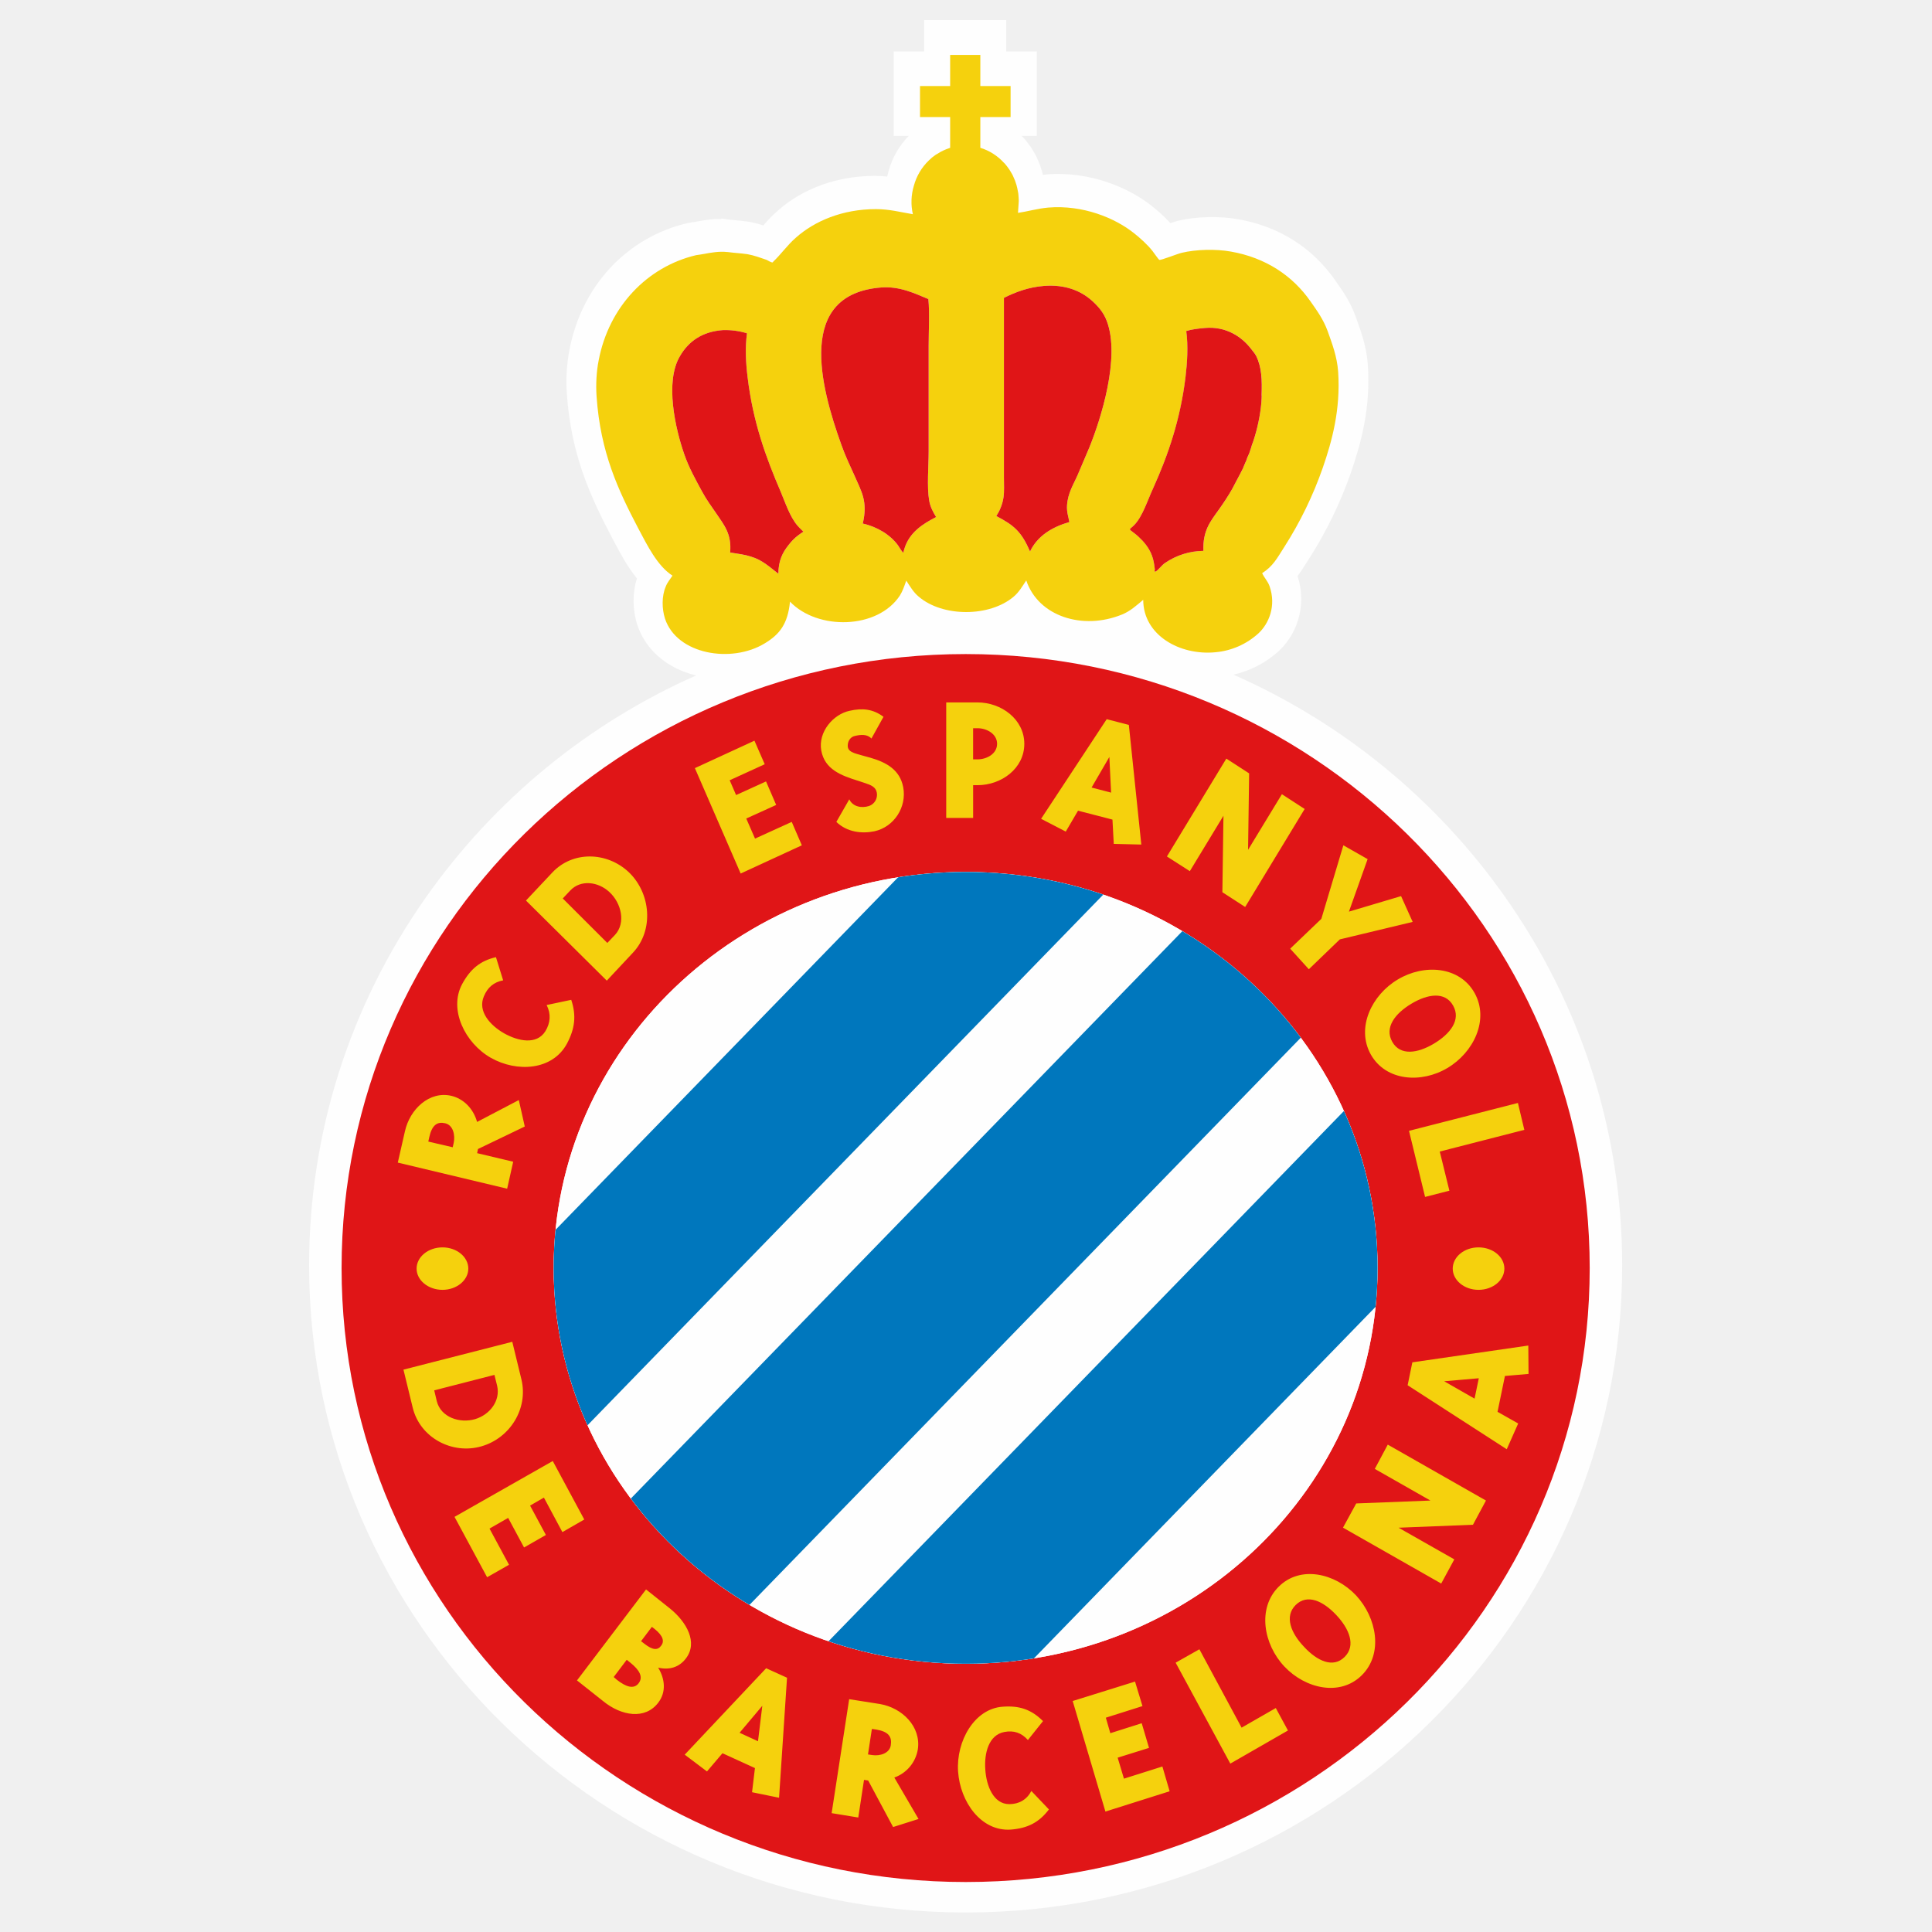
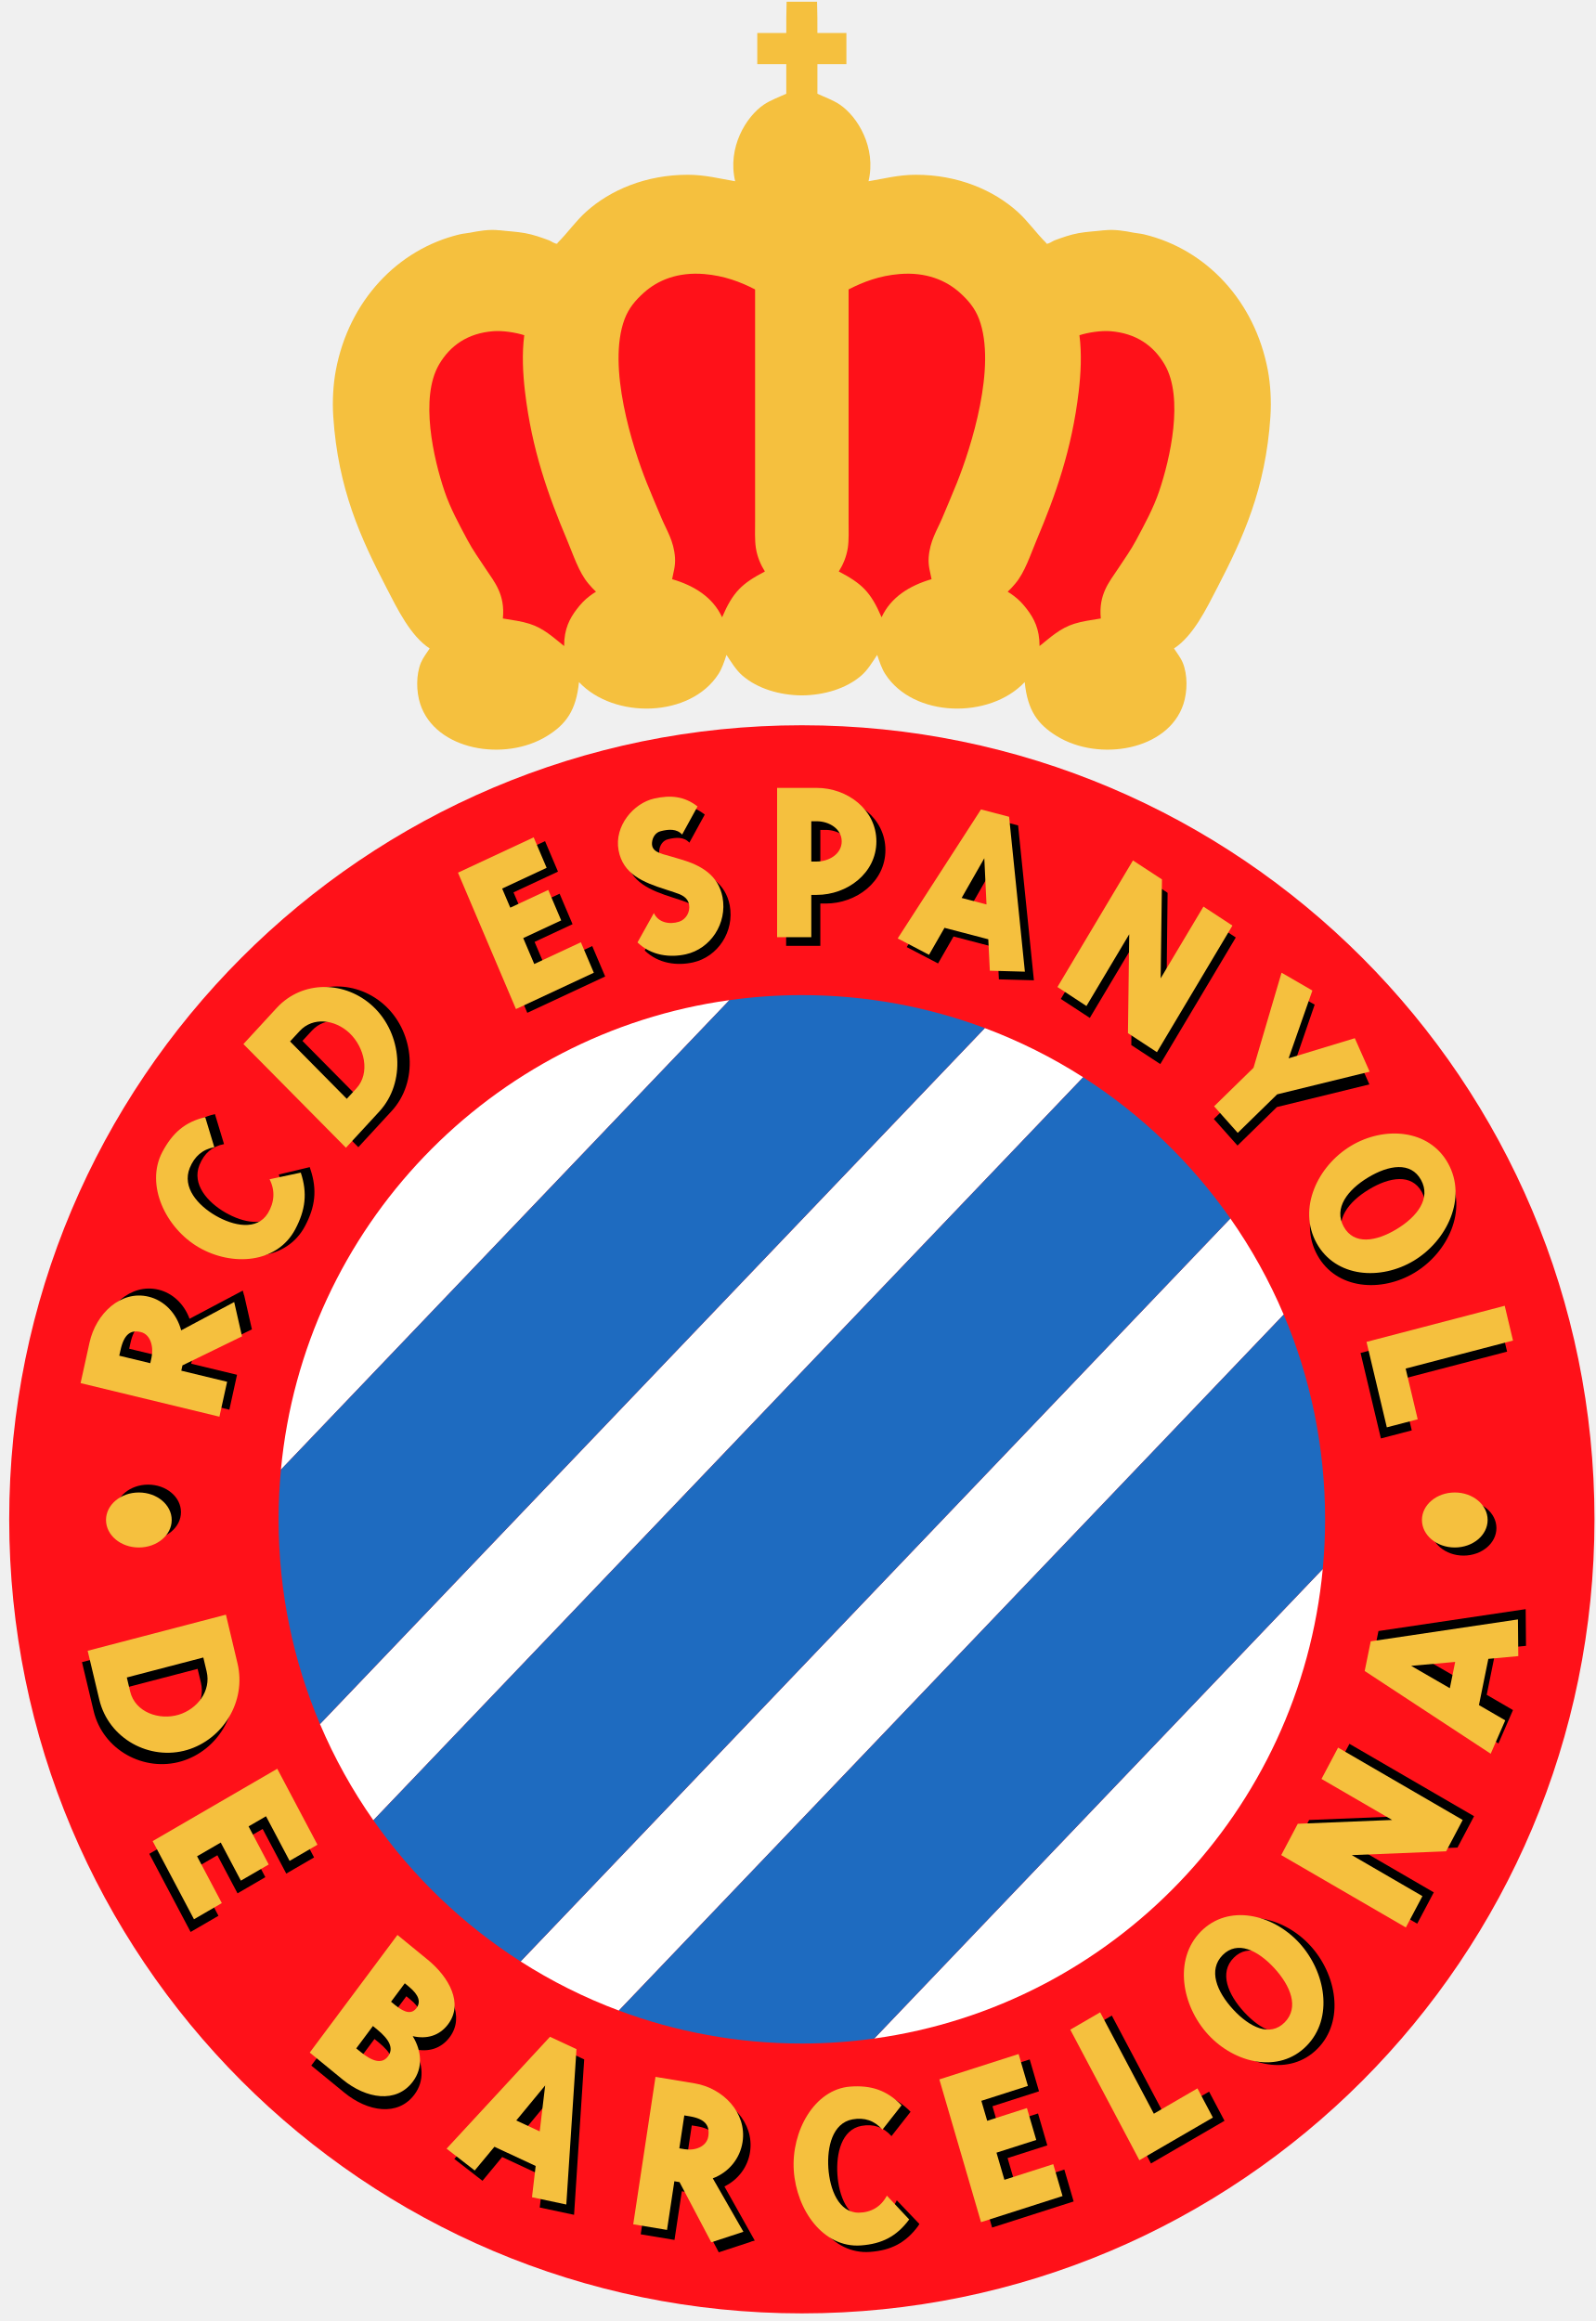
- <svg xmlns="http://www.w3.org/2000/svg" width="100" height="100" enable-background="new -16 -1 100 100" viewBox="-16 -1 100 100">
-   <path fill="none" d="M0 .038h67.963V97.99H0z" data-source="https://football-logos.cc" />
-   <path fill="#FEFEFE" d="M61.865 45.373A33.9 33.9 0 0 0 47.84 33.92a5.15 5.15 0 0 0 2.36-1.233c1.04-.976 1.415-2.493.96-3.876.175-.223.314-.445.449-.66l.147-.23a21.3 21.3 0 0 0 2.164-4.448c.543-1.583 1.026-3.356.879-5.594-.069-.917-.325-1.634-.55-2.267l-.086-.245c-.279-.755-.643-1.272-.995-1.773l-.069-.1c-1.187-1.695-2.925-2.784-5.023-3.148-.953-.17-2.16-.141-3.068.074a4 4 0 0 0-.43.13 8 8 0 0 0-.989-.91c-1.136-.9-3.153-1.796-5.416-1.612q-.098.01-.194.022a4 4 0 0 0-.098-.35 3 3 0 0 0-.154-.403 5 5 0 0 0-.092-.205l-.093-.17a5 5 0 0 0-.13-.22 2 2 0 0 0-.161-.233 4 4 0 0 0-.237-.296l-.114-.119-.02-.02h.785v-4.37h-1.583V.039h-4.247v1.626h-1.579v4.37h.78a4.16 4.16 0 0 0-1.039 1.81 4 4 0 0 0-.077.293 7 7 0 0 0-.64-.034c-1.942 0-3.736.65-5.049 1.824a7 7 0 0 0-.72.74 6 6 0 0 0-.75-.19 12 12 0 0 0-.78-.085l-.192-.02-.076-.01-.378-.055-.003.03c-.506-.018-.976.076-1.317.14-.055.012-.107.018-.196.03l-.238.04c-3.145.742-5.486 3.263-6.108 6.574a8.7 8.7 0 0 0-.134 2.24c.217 3.191 1.23 5.353 2.338 7.469l.123.23c.305.577.677 1.28 1.17 1.877-.24.736-.237 1.616.017 2.404.366 1.112 1.235 1.977 2.445 2.436q.288.11.596.184A33.9 33.9 0 0 0 6.035 45.463C2.087 51.077 0 57.659 0 64.499 0 82.966 15.247 97.99 33.987 97.99c18.733 0 33.976-15.024 33.976-33.491 0-6.879-2.109-13.492-6.098-19.126" />
-   <path fill="#E01517" d="M1.68 64.634c0-17.55 14.462-31.78 32.307-31.78 17.834 0 32.296 14.23 32.296 31.78S51.821 96.413 33.987 96.413c-17.845 0-32.307-14.229-32.307-31.779" />
-   <path fill="#F5D10D" d="M5.563 64.664c0-.609.6-1.1 1.343-1.1.729 0 1.334.49 1.334 1.1 0 .602-.604 1.098-1.334 1.098-.743 0-1.343-.496-1.343-1.098m53.63 0c0-.609.596-1.1 1.334-1.1.744 0 1.339.49 1.339 1.1 0 .602-.595 1.098-1.339 1.098-.738 0-1.334-.496-1.334-1.098M13.567 50.751l-1.273.269c.233.459.201.922-.071 1.364-.454.712-1.41.505-2.13.101-.719-.412-1.378-1.133-1.05-1.909.197-.476.52-.743 1-.833l-.372-1.2c-.821.186-1.335.626-1.75 1.392-.706 1.313.14 3.049 1.485 3.818 1.348.762 3.186.655 3.937-.73.409-.769.5-1.444.224-2.272m1.974-5.58c.621.568.864 1.601.291 2.218l-.397.418-2.307-2.303.389-.412c.544-.577 1.448-.457 2.024.079m.984-1.047c-1.133-1.045-2.888-1.084-3.939.04l-1.362 1.448 4.184 4.146 1.35-1.444c1.1-1.165.933-3.096-.233-4.19m31.925 1.821 3.079-5.073-1.178-.764-1.751 2.878.055-3.956-1.18-.765-3.076 5.066 1.187.76 1.74-2.868-.056 3.958zm-6.94-5.919-1.01-.263.92-1.583zm1.564 2.688-.645-6.192-1.146-.298-3.396 5.157 1.277.662.635-1.082 1.782.461.067 1.257zM35.609 37.5c0 .512-.526.805-1.016.805h-.225v-1.613h.225c.49 0 1.016.3 1.016.808m1.409.001c0-1.272-1.189-2.144-2.424-2.144h-1.618v5.979h1.393v-1.695h.225c1.235 0 2.424-.862 2.424-2.14m-6.268 2.244c-.168-.888-.854-1.283-1.704-1.527l-.407-.112c-.427-.123-.787-.187-.759-.542.009-.226.154-.424.357-.468.319-.08.652-.103.868.131l.624-1.125c-.541-.406-1.09-.463-1.762-.31-.845.184-1.63 1.096-1.458 2.058.18.97 1.012 1.288 1.932 1.572l.342.113c.286.096.551.194.602.5a.615.615 0 0 1-.403.683c-.392.127-.849.033-1.023-.346l-.67 1.17c.563.542 1.333.616 1.97.485 1.01-.221 1.686-1.243 1.491-2.282m-5.247 3.008-.523-1.212-1.9.865-.454-1.039 1.549-.703-.525-1.217-1.55.705-.332-.766 1.814-.829-.532-1.219-3.083 1.42 2.37 5.456zm31.617 3.965-.601-1.335-2.699.803.968-2.718-1.256-.715-1.14 3.807-1.612 1.543.966 1.065 1.604-1.546zm1.097 6.302c-.831.496-1.738.645-2.156-.099-.416-.746.159-1.472 1-1.973.836-.5 1.737-.642 2.152.102.422.742-.159 1.47-.996 1.97m.702 1.259c1.353-.801 2.179-2.496 1.404-3.885-.782-1.392-2.624-1.508-3.974-.696-1.345.797-2.17 2.495-1.396 3.883.786 1.387 2.624 1.502 3.966.698m-1.157 6.674 1.258-.323-.498-2.026 4.377-1.123-.332-1.392-5.637 1.443zM8.592 72.454c-.802.233-1.773-.097-1.983-.925l-.134-.565 3.117-.8.139.561c.183.781-.384 1.504-1.139 1.729m.342 1.403c1.46-.426 2.414-1.939 2.057-3.451l-.475-1.955-5.633 1.441.474 1.948c.372 1.581 2.058 2.467 3.577 2.017m.279 6.781 1.134-.646-1.01-1.873.965-.553.823 1.531 1.13-.647-.818-1.521.715-.414.957 1.786 1.133-.651-1.631-3.028-5.085 2.89zm7.842 5.488c-.25.323-.65.19-1.122-.177l-.168-.146.674-.892.177.14c.498.398.684.753.439 1.075m1.164-1.942c-.18.245-.441.23-.871-.108l-.167-.128.56-.743.155.12c.432.351.5.634.323.859m-.144 2.94c.412-.542.35-1.219-.01-1.808.562.133 1.083-.004 1.44-.479.626-.82.046-1.873-.826-2.58l-1.24-.988-3.574 4.709 1.353 1.072c.94.768 2.177.977 2.857.074m5.159 2.002-.953-.438 1.176-1.397zm1.09 2.925.412-6.212-1.08-.491-4.215 4.473 1.152.869.802-.943 1.681.768-.15 1.25zm5.784-2.719c-.061.414-.553.572-.962.51l-.219-.033.201-1.319.221.03c.644.108.826.376.759.812m1.435 3.818-1.253-2.145a1.87 1.87 0 0 0 1.216-1.453c.179-1.182-.81-2.156-1.96-2.352l-1.593-.251-.907 5.899 1.378.226.297-1.948.216.032 1.29 2.409zm6.749-.494-.909-.955c-.234.447-.638.681-1.142.681-.823 0-1.188-.95-1.242-1.793-.062-.84.174-1.792.988-1.942.485-.093.885.041 1.217.416l.782-.979c-.608-.61-1.24-.812-2.096-.744-1.453.104-2.405 1.777-2.3 3.351.108 1.584 1.2 3.115 2.732 3.008.858-.068 1.455-.362 1.97-1.043m6.248-.94-.375-1.282-1.99.629-.325-1.086 1.623-.507-.378-1.276-1.625.516-.232-.803 1.896-.6-.385-1.269-3.227 1.006 1.694 5.722zm8.625-9.124c.671.71 1.03 1.58.433 2.17-.6.602-1.429.203-2.093-.515-.684-.712-1.039-1.578-.442-2.172.604-.596 1.427-.203 2.102.517m1.019-1.02c-1.086-1.146-2.883-1.561-4.002-.442-1.113 1.11-.787 2.979.297 4.128 1.086 1.15 2.881 1.568 4.006.454 1.124-1.112.781-2.98-.301-4.14m-3.52 6.998-.629-1.162-1.77 1.015-2.185-4.057-1.229.694 2.83 5.224zm9.879-18.232-.22 1.055-1.572-.899zm2.562-1.693-6.002.869-.244 1.186 5.13 3.312.592-1.333-1.069-.604.383-1.855 1.222-.106zm-2.192 8.023-5.082-2.895-.672 1.257 2.879 1.638-3.84.15-.685 1.253 5.084 2.893.678-1.251-2.885-1.639 3.85-.153zM7.044 57.141c.406.094.528.604.438 1.024l-.05.217-1.263-.294.049-.225c.144-.65.427-.817.826-.722m3.809-1.202-2.16 1.132c-.195-.702-.709-1.202-1.33-1.351-1.133-.265-2.148.685-2.404 1.836l-.369 1.62 5.66 1.351.313-1.396-1.867-.444.045-.215 2.421-1.164-.309-1.371z" />
-   <path fill="#FEFEFE" d="M12.658 64.627c0-11.316 9.553-20.495 21.33-20.495 11.768 0 21.314 9.181 21.314 20.495s-9.547 20.489-21.315 20.489c-11.776 0-21.33-9.175-21.329-20.489" data-source="https://football-logos.cc" />
-   <g transform="translate(12.657 44.102)">
-     <path fill="#FEFEFE" d="M0 20.525C0 9.209 9.554.03 21.33.03c11.77 0 21.316 9.181 21.316 20.495S33.099 41.014 21.33 41.014C9.553 41.014 0 31.839 0 20.525" />
-     <defs>
-       <filter id="a" width="57.386" height="64.107" x="-6.324" y="-12.587" filterUnits="userSpaceOnUse">
-         <feColorMatrix values="1 0 0 0 0 0 1 0 0 0 0 0 1 0 0 0 0 0 1 0" />
-       </filter>
-     </defs>
-     <mask id="b" width="57.386" height="64.107" x="-6.324" y="-12.587" maskUnits="userSpaceOnUse">
-       <g filter="url(#a)">
-         <path fill="#FFF" d="M0 20.525C0 9.209 9.554.03 21.33.03c11.77 0 21.316 9.181 21.316 20.495S33.099 41.014 21.33 41.014C9.553 41.014 0 31.839 0 20.525" />
-       </g>
-     </mask>
-     <g mask="url(#b)">
-       <path fill="#0077BD" d="m45.32 7.86 5.742 5.913L14.378 51.52l-5.745-5.915zm-8.538-9.128L42.52 4.65 5.836 42.391l-5.74-5.918zm-6.425-11.319 5.74 5.919-36.679 37.74-5.742-5.91z" />
-     </g>
+ <svg xmlns="http://www.w3.org/2000/svg" width="352" height="512" viewBox="0 0 352 512" fill="none">
+   <g clip-path="url(#clip0_2008_77)">
+     <path d="M74.071 81.73C76.94 66.381 87.685 54.974 101.413 51.696C102.168 51.511 102.834 51.493 103.653 51.336C105.506 50.971 107.864 50.541 110.129 50.8C110.199 50.804 110.3 50.8 110.288 50.8C112.083 51.022 113.895 51.083 115.803 51.426C117.628 51.749 119.485 52.412 121.155 53.035C121.562 53.189 122.451 53.863 122.916 53.751L122.996 53.57C125.19 51.399 127.001 48.76 129.313 46.69C134.585 41.952 142.436 38.541 151.772 38.554C155.593 38.559 158.822 39.43 162.165 39.984C160.399 32.529 164.593 25.718 168.481 23.09C169.978 22.076 171.702 21.485 173.439 20.678V14.153H167.042V7.271H173.439C173.439 5.009 173.439 2.496 173.515 0.386H176.873H180.232C180.307 2.496 180.307 5.01 180.307 7.271H186.704V14.153H180.307V20.678C182.044 21.486 183.768 22.076 185.266 23.09C189.154 25.718 193.348 32.528 191.581 39.984C194.925 39.43 198.154 38.559 201.975 38.554C211.311 38.541 219.162 41.953 224.433 46.69C226.745 48.76 228.556 51.399 230.75 53.57L230.83 53.751C231.296 53.863 232.184 53.189 232.591 53.035C234.26 52.411 236.119 51.748 237.944 51.426C239.852 51.084 241.664 51.023 243.459 50.8C243.446 50.8 243.547 50.804 243.618 50.8C245.883 50.541 248.24 50.971 250.094 51.336C250.912 51.493 251.579 51.511 252.333 51.696C266.061 54.973 276.806 66.381 279.675 81.73C280.225 84.675 280.472 88.361 280.233 91.917C279.163 107.923 274.18 118.695 268.56 129.55C266.077 134.356 263.221 140.265 258.969 143.047C259.602 144.045 260.403 145.011 260.889 146.177C261.997 148.842 261.947 152.519 261.049 155.294C257.728 165.527 242.402 168.134 233.066 162.352C228.918 159.782 226.663 156.765 226.033 150.464C218.29 158.706 201.464 158.348 195.26 148.676C194.481 147.452 194.01 146.014 193.498 144.475C192.412 146.087 191.406 147.803 189.98 149.035C186.652 151.913 181.773 153.363 176.874 153.401C171.975 153.363 167.096 151.912 163.768 149.035C162.341 147.803 161.336 146.087 160.249 144.475C159.737 146.014 159.266 147.452 158.487 148.676C152.284 158.348 135.457 158.706 127.714 150.464C127.086 156.765 124.829 159.782 120.681 162.352C111.344 168.134 96.02 165.527 92.698 155.294C91.8 152.519 91.75 148.842 92.858 146.177C93.344 145.01 94.145 144.045 94.778 143.047C90.526 140.265 87.669 134.356 85.187 129.55C79.567 118.696 74.585 107.923 73.514 91.917C73.274 88.361 73.521 84.675 74.071 81.73Z" fill="#F5C03E" />
+     <path d="M108.849 73.057C103.137 73.494 99.278 76.257 96.858 80.388C92.541 87.745 95.642 101.234 98.054 108.364C99.345 112.177 101.295 115.709 103.094 119.09C104.277 121.321 105.792 123.439 107.166 125.524C109.062 128.397 111.453 131.114 110.925 136.433C113.243 136.815 114.963 137.034 116.762 137.593C119.937 138.572 122.093 140.659 124.437 142.513C124.437 138.708 125.675 136.413 127.231 134.374C128.07 133.277 128.941 132.332 130.028 131.513C130.514 131.149 130.922 130.849 131.467 130.53C130.901 130.017 130.297 129.343 129.794 128.743C127.667 126.24 126.455 122.368 125.071 119.09C120.945 109.316 117.312 99.191 115.803 86.376C115.342 82.47 115.102 78.024 115.643 73.951C113.748 73.331 110.866 72.903 108.849 73.057Z" fill="#FF1119" />
+     <path d="M155.367 60.455C159.721 60.817 163.348 62.185 166.561 63.849V114.979C166.561 116.961 166.469 119.051 166.721 120.792C167.023 122.848 167.819 124.637 168.722 126.066C163.68 128.714 161.7 130.523 159.284 136.165C157.217 131.705 153.078 129.169 148.259 127.761C148.527 126.277 149.022 124.887 148.896 123.026C148.653 119.353 147.05 116.989 145.939 114.354C144.836 111.737 143.716 109.129 142.658 106.491C139.534 98.695 133.847 80.827 137.781 70.378C138.716 67.897 140.269 66.139 142.021 64.569C145.075 61.825 149.491 59.959 155.367 60.455Z" fill="#FF1119" />
+     <path d="M244.896 73.057C250.609 73.494 254.468 76.257 256.888 80.388C261.204 87.745 258.104 101.234 255.692 108.364C254.401 112.177 252.45 115.709 250.651 119.09C249.468 121.321 247.954 123.439 246.579 125.524C244.684 128.397 242.293 131.114 242.821 136.433C240.502 136.815 238.782 137.034 236.983 137.593C233.809 138.572 231.653 140.659 229.308 142.513C229.308 138.708 228.071 136.413 226.515 134.374C225.676 133.277 224.804 132.332 223.718 131.513C223.231 131.149 222.824 130.849 222.278 130.53C222.844 130.017 223.448 129.343 223.952 128.743C226.078 126.24 227.291 122.368 228.674 119.09C232.8 109.316 236.434 99.191 237.943 86.376C238.404 82.47 238.643 78.024 238.103 73.951C239.997 73.331 242.879 72.903 244.896 73.057Z" fill="#FF1119" />
+     <path d="M198.378 60.455C194.025 60.817 190.398 62.185 187.184 63.849V114.979C187.184 116.961 187.276 119.051 187.024 120.792C186.722 122.848 185.926 124.637 185.024 126.066C190.065 128.714 192.045 130.523 194.461 136.165C196.529 131.705 200.668 129.169 205.487 127.761C205.218 126.277 204.723 124.887 204.85 123.026C205.093 119.353 206.695 116.989 207.807 114.354C208.909 111.737 210.029 109.129 211.087 106.491C214.211 98.695 219.898 80.827 215.965 70.378C215.03 67.897 213.477 66.139 211.724 64.569C208.671 61.825 204.255 59.959 198.378 60.455Z" fill="#FF1119" />
+     <path d="M2.031 335.15C2.031 238.41 80.305 159.989 176.875 159.989C273.435 159.989 351.715 238.409 351.715 335.15C351.715 431.895 273.436 510.319 176.875 510.319C80.306 510.319 2.031 431.895 2.031 335.15Z" fill="#FF1119" />
+     <path d="M25.431 333.57C25.431 336.922 28.672 339.641 32.678 339.641C36.679 339.641 39.921 336.922 39.921 333.57C39.921 330.22 36.679 327.499 32.678 327.499C28.672 327.499 25.431 330.22 25.431 333.57Z" fill="black" />
+     <path d="M40.026 388.532C47.939 386.181 53.128 377.812 51.14 369.452L48.581 358.693L18.086 366.658L20.649 377.417C22.712 386.098 31.805 390.96 40.026 388.532ZM27.456 375.636L26.722 372.548L43.594 368.139L44.328 371.23C45.356 375.544 42.252 379.522 38.176 380.756C33.84 382.055 28.547 380.216 27.456 375.636Z" fill="black" />
+     <path d="M57.938 403.458L63.144 413.303L69.279 409.74L60.422 392.982L32.933 408.942L42.047 426.181L48.188 422.613L42.731 412.295L47.952 409.258L52.394 417.662L58.53 414.093L54.093 405.694L57.938 403.458Z" fill="black" />
+     <path d="M94.696 435.181L88.01 429.705L68.666 455.652L75.968 461.631C81.085 465.825 87.754 466.963 91.428 462.032C93.685 459.006 93.357 455.254 91.374 452.029C94.439 452.73 97.266 451.978 99.201 449.383C102.581 444.842 99.448 439.065 94.696 435.181ZM85.926 456.482C84.572 458.3 82.398 457.563 79.883 455.502L78.927 454.724L82.604 449.791L83.556 450.569C86.237 452.767 87.251 454.709 85.926 456.482ZM92.217 445.824C91.248 447.117 89.822 447.07 87.511 445.175L86.605 444.433L89.633 440.365L90.501 441.077C92.813 442.97 93.182 444.523 92.217 445.824Z" fill="black" />
+     <path d="M100.215 476.25L106.427 481.07L110.771 475.827L119.865 480.07L119.058 486.965L126.63 488.576L128.865 454.296L123.032 451.568L100.215 476.25ZM120.758 472.44L115.586 470.027L121.966 462.304L120.758 472.44Z" fill="black" />
+     <path d="M234.775 478.593L224.004 482.046L222.255 476.061L231.021 473.253L228.97 466.22L220.204 469.027L218.921 464.622L229.189 461.333L227.137 454.3L209.652 459.898L218.845 491.388L236.829 485.628L234.775 478.593Z" fill="black" />
+     <path d="M266.704 461.401L257.083 466.989L245.248 444.622L238.646 448.452L253.887 477.25L270.106 467.836L266.704 461.401Z" fill="black" />
+     <path d="M267.33 426.666C261.26 432.806 263.097 443.081 268.953 449.44C274.815 455.794 284.555 458.067 290.62 451.929C296.689 445.79 294.856 435.514 288.996 429.159C283.137 422.802 273.395 420.53 267.33 426.666ZM285.822 446.717C282.575 449.998 278.092 447.821 274.456 443.875C270.819 439.924 268.894 435.154 272.132 431.879C275.374 428.599 279.857 430.776 283.498 434.722C287.137 438.672 289.059 443.438 285.822 446.717Z" fill="black" />
+     <path d="M309.585 400.637L288.774 401.478L285.121 408.393L312.612 424.355L316.27 417.444L300.69 408.397L321.501 407.556L325.154 400.645L297.665 384.679L294.004 391.591L309.585 400.637Z" fill="black" />
+     <path d="M330.01 363.669L336.611 363.063L336.54 354.968L304.066 359.799L302.74 366.353L330.53 384.599L333.739 377.232L327.942 373.866L330.01 363.669ZM321.521 370.14L312.986 365.209L322.699 364.341L321.521 370.14Z" fill="black" />
+     <path d="M315.591 337.09C315.591 340.436 318.836 343.157 322.834 343.157C326.839 343.157 330.086 340.436 330.086 337.09C330.086 333.737 326.839 331.02 322.834 331.02C318.837 331.02 315.591 333.737 315.591 337.09Z" fill="black" />
+     <path d="M300.118 298.455L304.602 317.314L311.413 315.532L308.754 304.345L332.439 298.163L330.609 290.491L300.118 298.455Z" fill="black" />
+     <path d="M290.581 276.867C294.796 284.522 304.757 285.153 312.059 280.734C319.361 276.32 323.824 266.965 319.609 259.31C315.394 251.655 305.432 251.027 298.131 255.445C290.828 259.865 286.366 269.215 290.581 276.867ZM301.956 262.388C306.49 259.644 311.368 258.842 313.624 262.933C315.872 267.022 312.773 271.049 308.239 273.796C303.701 276.541 298.819 277.336 296.57 273.246C294.319 269.161 297.418 265.129 301.956 262.388Z" fill="black" />
+     <path d="M276.447 238.348L267.757 246.842L272.971 252.705L281.665 244.21L302.065 239.211L298.793 231.826L284.19 236.262L285.171 233.465L285.984 233.275L289.998 221.616L289.261 221.198L289.257 221.207L282.633 217.374L276.447 238.348Z" fill="black" />
+     <path d="M250.654 192.431L233.998 220.358L240.395 224.544L249.832 208.719L249.546 230.538L255.942 234.728L272.597 206.803L266.197 202.613L256.761 218.435L256.801 215.354L257.355 214.372L257.553 196.958L257.038 196.597L257.037 196.61L250.654 192.431Z" fill="black" />
+     <path d="M219.991 209.108L220.338 216.042L228.063 216.252L224.577 182.084L218.383 180.46L200.01 208.918L206.921 212.53L210.336 206.582L219.991 209.108ZM219.114 191.229L219.6 201.427L214.114 199.99L219.114 191.229Z" fill="black" />
+     <path d="M180.952 199.315H182.159C188.865 199.315 195.308 194.54 195.308 187.517C195.308 180.487 188.865 175.713 182.159 175.713H173.41V208.644H180.952V199.315ZM180.952 183.072H182.159C184.83 183.072 187.658 184.717 187.658 187.517C187.658 190.311 184.831 191.958 182.159 191.958H180.952V183.072Z" fill="black" />
+     <path d="M150.305 198.618C151.853 199.117 153.308 199.688 153.597 201.367C153.87 202.985 152.914 204.602 151.408 205.106C149.248 205.812 146.791 205.295 145.831 203.208L142.215 209.678C145.28 212.641 149.434 213.062 152.872 212.301C158.35 211.077 162.037 205.488 160.972 199.725C160.045 194.877 156.329 192.676 151.719 191.345L149.555 190.705C147.227 190.044 145.28 189.692 145.411 187.7C145.491 186.507 146.224 185.388 147.357 185.135C149.086 184.694 150.881 184.578 152.059 185.887L155.46 179.687C152.538 177.419 149.534 177.134 145.898 177.945C141.335 178.958 137.057 184.007 138.038 189.343C138.999 194.625 143.491 196.434 148.473 198.018L150.305 198.618Z" fill="black" />
+     <path d="M130.635 208.692L120.352 213.492L117.919 207.778L126.295 203.87L123.438 197.152L115.063 201.061L113.272 196.849L123.082 192.273L120.229 185.554L103.529 193.343L116.312 223.424L133.492 215.411L130.635 208.692Z" fill="black" />
+     <path d="M86.387 245.091C92.318 238.657 91.437 228.001 85.113 221.984C79.01 216.197 69.49 216.022 63.777 222.218L56.429 230.192L79.04 253.064L86.387 245.091ZM68.826 227.327C71.77 224.132 76.636 224.78 79.799 227.748C83.15 230.908 84.467 236.588 81.338 239.984L79.228 242.274L66.712 229.615L68.826 227.327Z" fill="black" />
+     <path d="M45.994 274.485C53.279 278.709 63.249 278.099 67.283 270.466C69.519 266.246 69.996 262.506 68.491 257.992L68.485 257.993L68.327 257.461L61.492 259.091L61.621 259.459L61.613 259.461C62.872 261.944 62.696 264.541 61.236 266.958C58.804 270.875 53.599 269.736 49.702 267.475C45.807 265.216 42.258 261.274 44.008 256.959C45.073 254.375 46.822 252.881 49.417 252.382L47.413 245.764C42.959 246.816 40.19 249.225 37.956 253.443C34.125 260.694 38.709 270.254 45.994 274.485Z" fill="black" />
+     <path d="M52.285 303.27L42.178 300.831L42.437 299.651L55.569 293.253L53.849 285.684L53.822 285.698L53.556 284.699L41.813 290.916C40.592 287.595 38.031 285.237 34.973 284.497C28.84 283.016 23.342 288.224 21.929 294.64L19.961 303.566L50.592 310.973L52.285 303.27ZM35.605 297.945L35.34 299.173L28.496 297.519L28.768 296.291C29.557 292.708 31.054 291.771 33.247 292.303C35.442 292.835 36.113 295.648 35.605 297.945Z" fill="black" />
+     <path d="M159.795 482.319C162.881 480.816 164.957 477.973 165.45 474.712C166.427 468.203 161.096 462.819 154.885 461.788L146.241 460.354L141.33 492.877L148.782 494.115L150.401 483.382L151.538 483.57L158.55 496.85L165.638 494.523L165.619 494.49L166.489 494.262L159.795 482.319ZM157.897 473.455C157.544 475.787 154.915 476.687 152.692 476.318L151.5 476.12L152.594 468.852L153.786 469.049C157.255 469.628 158.249 471.126 157.897 473.455Z" fill="black" />
+     <path d="M197.816 485.377L197.582 485.85C196.27 488.263 194.116 489.503 191.416 489.538C186.95 489.534 185.029 484.337 184.718 479.684C184.409 475.031 185.633 469.766 190.037 468.951C192.684 468.483 194.835 469.203 196.647 471.217L200.859 465.847C197.587 462.514 194.157 461.389 189.56 461.725C181.666 462.3 176.507 471.535 177.09 480.242C177.669 488.945 183.592 497.367 191.9 496.761C196.498 496.426 199.751 494.812 202.54 491.032L202.536 491.029L202.805 490.6L197.816 485.377Z" fill="black" />
+     <path d="M23.384 335.299C23.384 338.65 26.626 341.368 30.627 341.368C34.632 341.368 37.875 338.65 37.875 335.299C37.875 331.951 34.632 329.234 30.627 329.234C26.625 329.234 23.384 331.951 23.384 335.299Z" fill="#F5C03E" />
+     <path d="M313.657 335.299C313.657 338.65 316.9 341.368 320.905 341.368C324.905 341.368 328.148 338.65 328.148 335.299C328.148 331.951 324.905 329.234 320.905 329.234C316.9 329.234 313.657 331.951 313.657 335.299Z" fill="#F5C03E" />
+     <path d="M43.847 275.163C51.136 279.393 61.105 278.777 65.14 271.149C67.376 266.924 67.849 263.187 66.348 258.675L59.465 260.14C60.724 262.626 60.551 265.223 59.088 267.636C56.659 271.56 51.45 270.418 47.554 268.158C43.657 265.893 40.114 261.956 41.858 257.637C42.923 255.054 44.677 253.56 47.273 253.064L45.268 246.442C40.814 247.495 38.045 249.902 35.81 254.128C31.977 261.371 36.566 270.933 43.847 275.163Z" fill="#F5C03E" />
+     <path d="M83.656 245.21C89.588 238.774 88.701 228.117 82.378 222.102C76.275 216.315 66.755 216.14 61.042 222.336L53.694 230.315L76.309 253.183L83.656 245.21ZM66.096 227.448C69.041 224.249 73.902 224.896 77.068 227.866C80.42 231.025 81.737 236.707 78.607 240.1L76.497 242.392L63.983 229.734L66.096 227.448Z" fill="#F5C03E" />
+     <path d="M255.2 232.105L271.851 204.18L265.459 199.99L256.022 215.811L256.311 193.996L249.911 189.808L233.256 217.729L239.652 221.922L249.09 206.095L248.808 227.911L255.2 232.105Z" fill="#F5C03E" />
+     <path d="M218.002 207.199L218.342 214.133L226.072 214.344L222.591 180.178L216.392 178.554L198.019 207.01L204.926 210.624L208.34 204.674L218.002 207.199ZM217.122 189.32L217.607 199.517L212.122 198.082L217.122 189.32Z" fill="#F5C03E" />
+     <path d="M178.96 197.407H180.167C186.874 197.407 193.316 192.633 193.316 185.604C193.316 178.579 186.874 173.806 180.167 173.806H171.418V206.735H178.96V197.407ZM178.96 181.164H180.167C182.838 181.164 185.667 182.805 185.667 185.604C185.667 188.403 182.839 190.049 180.167 190.049H178.96V181.164Z" fill="#F5C03E" />
+     <path d="M148.712 196.832C150.26 197.327 151.715 197.902 152.004 199.576C152.277 201.2 151.321 202.815 149.814 203.321C147.655 204.021 145.198 203.504 144.233 201.417L140.622 207.888C143.688 210.852 147.84 211.276 151.279 210.512C156.757 209.292 160.443 203.702 159.383 197.933C158.452 193.094 154.735 190.887 150.13 189.556L147.961 188.916C145.634 188.259 143.687 187.908 143.819 185.915C143.898 184.717 144.632 183.603 145.764 183.351C147.492 182.904 149.287 182.789 150.466 184.098L153.868 177.898C150.944 175.633 147.941 175.345 144.306 176.155C139.742 177.172 135.464 182.223 136.445 187.559C137.406 192.841 141.897 194.644 146.875 196.228L148.712 196.832Z" fill="#F5C03E" />
+     <path d="M117.848 212.656L115.414 206.941L123.79 203.036L120.934 196.318L112.558 200.225L110.767 196.012L120.577 191.436L117.721 184.717L101.024 192.505L113.813 222.592L130.987 214.579L128.132 207.86L117.848 212.656Z" fill="#F5C03E" />
+     <path d="M298.848 229.022L284.248 233.459L289.49 218.507L282.688 214.57L276.507 235.544L267.812 244.043L273.025 249.902L281.724 241.406L302.123 236.408L298.848 229.022Z" fill="#F5C03E" />
+     <path d="M290.413 274.218C294.628 281.873 304.59 282.501 311.891 278.087C319.194 273.669 323.656 264.313 319.441 256.661C315.226 249.006 305.265 248.379 297.962 252.796C290.661 257.214 286.199 266.564 290.413 274.218ZM301.787 259.74C306.322 256.993 311.199 256.198 313.456 260.284C315.708 264.373 312.605 268.401 308.071 271.144C303.537 273.892 298.651 274.687 296.402 270.598C294.147 266.511 297.25 262.478 301.787 259.74Z" fill="#F5C03E" />
+     <path d="M305.91 314.866L312.722 313.088L310.063 301.9L333.743 295.72L331.918 288.047L301.431 296.012L305.91 314.866Z" fill="#F5C03E" />
+     <path d="M41.276 386.03C49.194 383.677 54.382 375.306 52.394 366.946L49.836 356.186L19.337 364.151L21.9 374.91C23.962 383.592 33.055 388.456 41.276 386.03ZM28.709 373.133L27.976 370.042L44.848 365.635L45.582 368.723C46.61 373.038 43.502 377.017 39.43 378.254C35.093 379.555 29.8 377.709 28.709 373.133Z" fill="#F5C03E" />
+     <path d="M63.882 410.5L70.026 406.936L61.16 390.178L33.672 406.139L42.789 423.378L48.93 419.813L43.469 409.487L48.691 406.459L53.133 414.859L59.273 411.296L54.831 402.892L58.677 400.658L63.882 410.5Z" fill="#F5C03E" />
+     <path d="M94.36 432.314L87.671 426.842L68.324 452.787L75.63 458.769C80.747 462.963 87.411 464.102 91.085 459.169C93.346 456.141 93.014 452.393 91.035 449.164C94.1 449.868 96.923 449.112 98.861 446.52C102.246 441.981 99.103 436.202 94.36 432.314ZM85.586 453.622C84.232 455.439 82.054 454.7 79.538 452.64L78.586 451.862L82.264 446.929L83.212 447.709C85.892 449.903 86.908 451.849 85.586 453.622ZM91.873 442.961C90.904 444.257 89.478 444.207 87.167 442.313L86.261 441.57L89.293 437.503L90.157 438.216C92.473 440.108 92.841 441.659 91.873 442.961Z" fill="#F5C03E" />
+     <path d="M98.508 473.983L104.715 478.801L109.065 473.565L118.158 477.803L117.349 484.695L124.919 486.306L127.163 452.028L121.32 449.306L98.508 473.983ZM119.051 470.17L113.884 467.76L120.254 460.042L119.051 470.17Z" fill="#F5C03E" />
+     <path d="M163.798 472.505C164.78 465.999 159.441 460.613 153.238 459.582L144.594 458.146L139.682 490.667L147.131 491.908L148.75 481.172L149.89 481.362L156.899 494.639L163.986 492.318L157.229 480.529C160.829 479.179 163.261 476.082 163.798 472.505ZM156.244 471.252C155.892 473.583 153.266 474.477 151.039 474.108L149.851 473.91L150.946 466.648L152.133 466.846C155.603 467.422 156.597 468.92 156.244 471.252Z" fill="#F5C03E" />
+     <path d="M189.424 488.104C184.958 488.104 183.036 482.906 182.721 478.254C182.416 473.6 183.636 468.34 188.044 467.521C190.694 467.047 192.843 467.773 194.655 469.783L198.869 464.415C195.598 461.079 192.163 459.954 187.562 460.289C179.672 460.868 174.518 470.103 175.097 478.81C175.68 487.511 181.599 495.936 189.902 495.33C194.503 494.995 197.754 493.379 200.552 489.601L195.631 484.35C194.323 486.812 192.15 488.071 189.424 488.104Z" fill="#F5C03E" />
+     <path d="M221.556 480.853L219.81 474.868L228.58 472.062L226.525 465.029L217.759 467.836L216.471 463.43L226.738 460.141L224.688 453.107L207.207 458.706L216.399 490.195L234.381 484.437L232.33 477.404L221.556 480.853Z" fill="#F5C03E" />
+     <path d="M264.893 426.074C258.828 432.21 260.661 442.489 266.52 448.843C272.376 455.197 282.123 457.469 288.187 451.331C294.252 445.198 292.419 434.916 286.564 428.561C280.7 422.209 270.956 419.935 264.893 426.074ZM283.38 446.124C280.143 449.4 275.658 447.223 272.014 443.277C268.377 439.328 266.457 434.559 269.695 431.28C272.938 428.005 277.42 430.182 281.061 434.128C284.697 438.074 286.623 442.844 283.38 446.124Z" fill="#F5C03E" />
+     <path d="M254.52 466.274L242.68 443.906L236.087 447.735L251.328 476.533L267.543 467.121L264.137 460.685L254.52 466.274Z" fill="#F5C03E" />
+     <path d="M328.303 365.936L334.909 365.329L334.834 357.235L302.363 362.067L301.029 368.614L328.824 386.865L332.032 379.499L326.231 376.133L328.303 365.936ZM319.81 372.405L311.28 367.477L320.989 366.609L319.81 372.405Z" fill="#F5C03E" />
+     <path d="M286.27 402.316L282.617 409.225L310.109 425.186L313.766 418.275L298.185 409.229L318.995 408.388L322.65 401.478L295.161 385.516L291.499 392.424L307.081 401.473L286.27 402.316Z" fill="#F5C03E" />
+     <path d="M50.1 304.812L39.991 302.368L40.248 301.195L53.385 294.793L51.66 287.227L39.966 293.463C38.931 289.611 36.15 286.854 32.778 286.039C26.656 284.559 21.156 289.761 19.744 296.178L17.777 305.107L48.402 312.513L50.1 304.812ZM33.42 299.486L33.151 300.713L26.306 299.061L26.584 297.829C27.372 294.247 28.869 293.315 31.063 293.847C33.256 294.377 33.928 297.185 33.42 299.486Z" fill="#F5C03E" />
+     <path d="M217.238 226.792L70.587 380.322C73.772 387.835 77.73 394.939 82.357 401.538L238.924 237.634C232.146 233.295 224.883 229.651 217.238 226.792Z" fill="white" />
+     <path d="M61.969 324.188L160.896 220.625C108.269 227.928 66.988 270.77 61.969 324.188Z" fill="white" />
+     <path d="M271.398 268.787L114.841 432.687C121.614 437.02 128.87 440.66 136.507 443.516L283.16 289.991C279.976 282.483 276.021 275.383 271.398 268.787Z" fill="white" />
+     <path d="M291.777 346.119L192.854 449.683C245.481 442.381 286.763 399.539 291.777 346.119Z" fill="white" />
+     <path d="M238.924 237.634L82.357 401.538C91.041 413.925 102.085 424.528 114.841 432.687L271.398 268.787C262.718 256.4 251.677 245.795 238.924 237.634Z" fill="#1E6BC0" />
+     <path d="M292.297 335.158C292.297 319.131 289.041 303.868 283.159 289.991L136.507 443.516C149.073 448.216 162.673 450.791 176.875 450.791C182.298 450.791 187.63 450.407 192.854 449.682L291.777 346.119C292.116 342.51 292.297 338.855 292.297 335.158Z" fill="#1E6BC0" />
+     <path d="M176.875 219.517C171.453 219.517 166.12 219.9 160.897 220.625L61.969 324.188C61.63 327.799 61.45 331.457 61.45 335.159C61.45 351.184 64.705 366.447 70.587 380.322L217.238 226.792C204.674 222.092 191.076 219.517 176.875 219.517Z" fill="#1E6BC0" />
  </g>
-   <path fill="#F5D10D" d="M49.29 19.834a9.2 9.2 0 0 1-.416 1.998c-.017.058-.044.109-.063.166-.02.081-.05.144-.062.206-.038.097-.055.165-.083.245-.028.085-.07.155-.103.233a1.6 1.6 0 0 1-.106.272c-.04.097-.084.189-.123.296-.052.1-.11.211-.163.317-.059.117-.123.228-.181.341q-.106.196-.21.397c-.211.376-.461.752-.711 1.101-.409.573-.822 1.06-.779 2.106a3.56 3.56 0 0 0-1.994.632c-.166.116-.3.314-.458.427-.005.01-.044.018-.063.016 0 0-.008-.056-.012-.066 0 0 .021-.04.012-.055a5 5 0 0 0-.056-.384 2.26 2.26 0 0 0-.573-1.09c-.142-.143-.276-.28-.441-.4-.328-.253-.253-.152 0-.413.441-.446.695-1.295.99-1.925.76-1.68 1.399-3.523 1.669-5.728.085-.727.147-1.607.038-2.393.285-.09.625-.128.976-.159 1.088-.092 1.894.455 2.372 1.072.082.117.201.232.271.378.289.583.31 1.237.28 2.024.015.001-.011.329-.011.386m-8.906 2.327c-.198.475-.403.949-.604 1.42-.206.48-.508.919-.551 1.58-.021.339.074.592.121.86-.896.257-1.654.72-2.035 1.523-.449-1.024-.813-1.346-1.746-1.833.164-.25.313-.578.371-.961.048-.313.023-.688.023-1.043v-9.289c.596-.298 1.271-.555 2.07-.618 1.09-.087 1.904.25 2.47.75.323.29.606.6.782 1.058.724 1.893-.325 5.136-.901 6.553m-9.569 5.226c-.024.072-.04.138-.06.227-.118-.117-.18-.254-.28-.394-.395-.542-1.084-.962-1.82-1.12.275-1.147-.071-1.663-.423-2.475-.234-.515-.489-1.05-.68-1.594-1.118-3.097-2.319-7.792 2.035-8.149.983-.082 1.778.315 2.465.598.071.752.015 1.624.015 2.405v5.467c0 .79-.098 1.846.028 2.563.061.337.211.602.358.847-.697.357-1.381.797-1.638 1.625m-5.495-.682a2.5 2.5 0 0 0-.51.515c-.3.37-.521.797-.521 1.478-.439-.334-.834-.72-1.422-.888-.324-.106-.646-.142-1.077-.212.096-.966-.342-1.46-.69-1.982-.256-.377-.54-.764-.756-1.166-.334-.616-.694-1.252-.931-1.95-.45-1.292-1.017-3.742-.213-5.074.44-.757 1.15-1.261 2.207-1.338.425-.016.85.041 1.257.166-.102.74-.058 1.547.03 2.257.275 2.321.946 4.162 1.713 5.939.249.595.478 1.295.865 1.753.098.108.21.229.313.318-.101.06-.174.119-.265.184m27.943-8.46c-.06-.82-.323-1.478-.545-2.11-.23-.622-.555-1.06-.892-1.543-.92-1.317-2.311-2.256-4.123-2.572-.79-.14-1.805-.11-2.533.064-.186.037-1.08.396-1.162.367-.038-.01-.314-.41-.359-.464-.25-.32-.655-.685-.965-.927-.983-.78-2.631-1.464-4.431-1.316-.563.052-1.054.2-1.562.275.01-.185.029-.378.039-.584V9.34c0-.069-.01-.139-.013-.208-.006-.025-.006-.045-.006-.07-.002-.023-.002-.048-.01-.08 0-.025-.011-.043-.013-.066a3 3 0 0 0-.078-.351.4.4 0 0 0-.024-.07 1.7 1.7 0 0 0-.114-.297 2 2 0 0 0-.059-.135c-.052-.09-.105-.188-.163-.277a1 1 0 0 0-.068-.096 3 3 0 0 0-.17-.217c-.021-.016-.033-.038-.057-.056a2.74 2.74 0 0 0-1.213-.767V5.059h1.566V3.452h-1.566V1.843H33.18v1.61h-1.56v1.606h1.56v1.59l-.045.019c-.222.073-.43.17-.625.3-.03.015-.06.028-.087.05q-.174.114-.343.283c-.373.358-.642.81-.777 1.308-.146.48-.165.99-.053 1.479-.613-.101-1.207-.264-1.916-.264-1.723 0-3.176.616-4.145 1.483-.426.37-.761.851-1.17 1.24l-.018.034c-.08.022-.25-.1-.32-.13-.313-.109-.653-.233-.987-.293-.357-.054-.688-.064-1.029-.113h-.025c-.415-.047-.854.033-1.195.097-.147.03-.277.043-.413.065-2.53.597-4.522 2.669-5.047 5.458-.107.532-.15 1.202-.107 1.843.198 2.915 1.124 4.866 2.157 6.838.462.868.988 1.949 1.773 2.449-.122.187-.272.354-.353.575-.208.487-.197 1.146-.035 1.65.614 1.862 3.447 2.332 5.17 1.276.768-.464 1.188-1.008 1.3-2.155 1.433 1.498 4.543 1.436 5.69-.32.139-.22.228-.485.328-.768.196.298.377.612.644.829 1.243 1.065 3.668 1.063 4.917 0 .271-.228.45-.539.65-.839.626 1.864 2.926 2.595 4.96 1.763.423-.17.76-.481 1.094-.76 0 1.825 1.888 2.898 3.75 2.713a3.8 3.8 0 0 0 2.216-.979c.545-.51.924-1.426.576-2.43-.089-.264-.275-.44-.386-.682.569-.367.771-.773 1.139-1.347a19.6 19.6 0 0 0 1.997-4.105c.474-1.375.928-2.993.798-4.971" />
-   <path fill="#E01517" d="M21.407 16.087c-1.057.077-1.767.581-2.207 1.338-.804 1.332-.237 3.782.213 5.074.237.698.597 1.334.93 1.95.216.402.5.79.758 1.166.347.522.785 1.016.69 1.982.43.07.752.106 1.076.212.588.169.983.554 1.422.888 0-.68.221-1.106.52-1.478.151-.2.313-.366.51-.515.092-.064.165-.124.266-.185a4 4 0 0 1-.313-.318c-.387-.458-.616-1.158-.865-1.753-.766-1.777-1.438-3.618-1.713-5.94-.088-.71-.132-1.515-.03-2.256a3.8 3.8 0 0 0-1.257-.165M38.033 13.8c-.799.063-1.475.32-2.07.618v9.289c0 .355.024.73-.023 1.043-.058.383-.207.71-.371.961.933.487 1.298.81 1.746 1.833.381-.804 1.14-1.266 2.035-1.523-.047-.268-.143-.521-.121-.86.043-.661.345-1.1.551-1.58.201-.471.406-.945.604-1.42.576-1.417 1.625-4.66.9-6.553-.175-.459-.458-.768-.781-1.058-.565-.5-1.38-.837-2.47-.75m-8.446.082c-4.354.357-3.153 5.052-2.035 8.149.191.544.446 1.079.68 1.594.352.812.698 1.328.424 2.474.735.16 1.424.579 1.82 1.121.099.139.16.276.28.394a2 2 0 0 1 .06-.227c.256-.828.94-1.268 1.637-1.625-.147-.245-.299-.51-.358-.847-.126-.717-.028-1.772-.028-2.563v-5.467c0-.78.056-1.653-.015-2.405-.687-.283-1.482-.68-2.465-.598m16.789 2.093c-.351.031-.69.069-.976.16.109.785.047 1.665-.039 2.392-.27 2.205-.908 4.048-1.668 5.728-.295.63-.549 1.479-.99 1.925-.253.26-.328.16 0 .412.165.12.3.258.441.402.266.294.475.618.573 1.089.022.115.044.271.056.384.008.016-.012.065-.012.065l.012.056c.02.002.059-.006.063-.016.158-.113.292-.312.458-.427a3.57 3.57 0 0 1 1.995-.632c-.044-1.047.37-1.534.778-2.107.25-.35.5-.725.712-1.1q.103-.202.209-.398c.058-.113.122-.224.181-.341.053-.106.11-.218.163-.317.04-.107.083-.2.123-.296a1.5 1.5 0 0 0 .106-.273c.032-.077.074-.147.103-.232.03-.08.045-.148.083-.245.013-.062.043-.125.062-.206.021-.057.047-.108.063-.166a9 9 0 0 0 .417-1.998c0-.057.025-.385.01-.385.028-.787.008-1.441-.279-2.024-.072-.146-.19-.26-.273-.378-.477-.617-1.283-1.164-2.371-1.072" data-source="https://football-logos.cc" />
+   <defs>
+     <clipPath id="clip0_2008_77">
+       <rect width="351.752" height="512" fill="white" transform="translate(0 -0.302673)" />
+     </clipPath>
+   </defs>
</svg>
